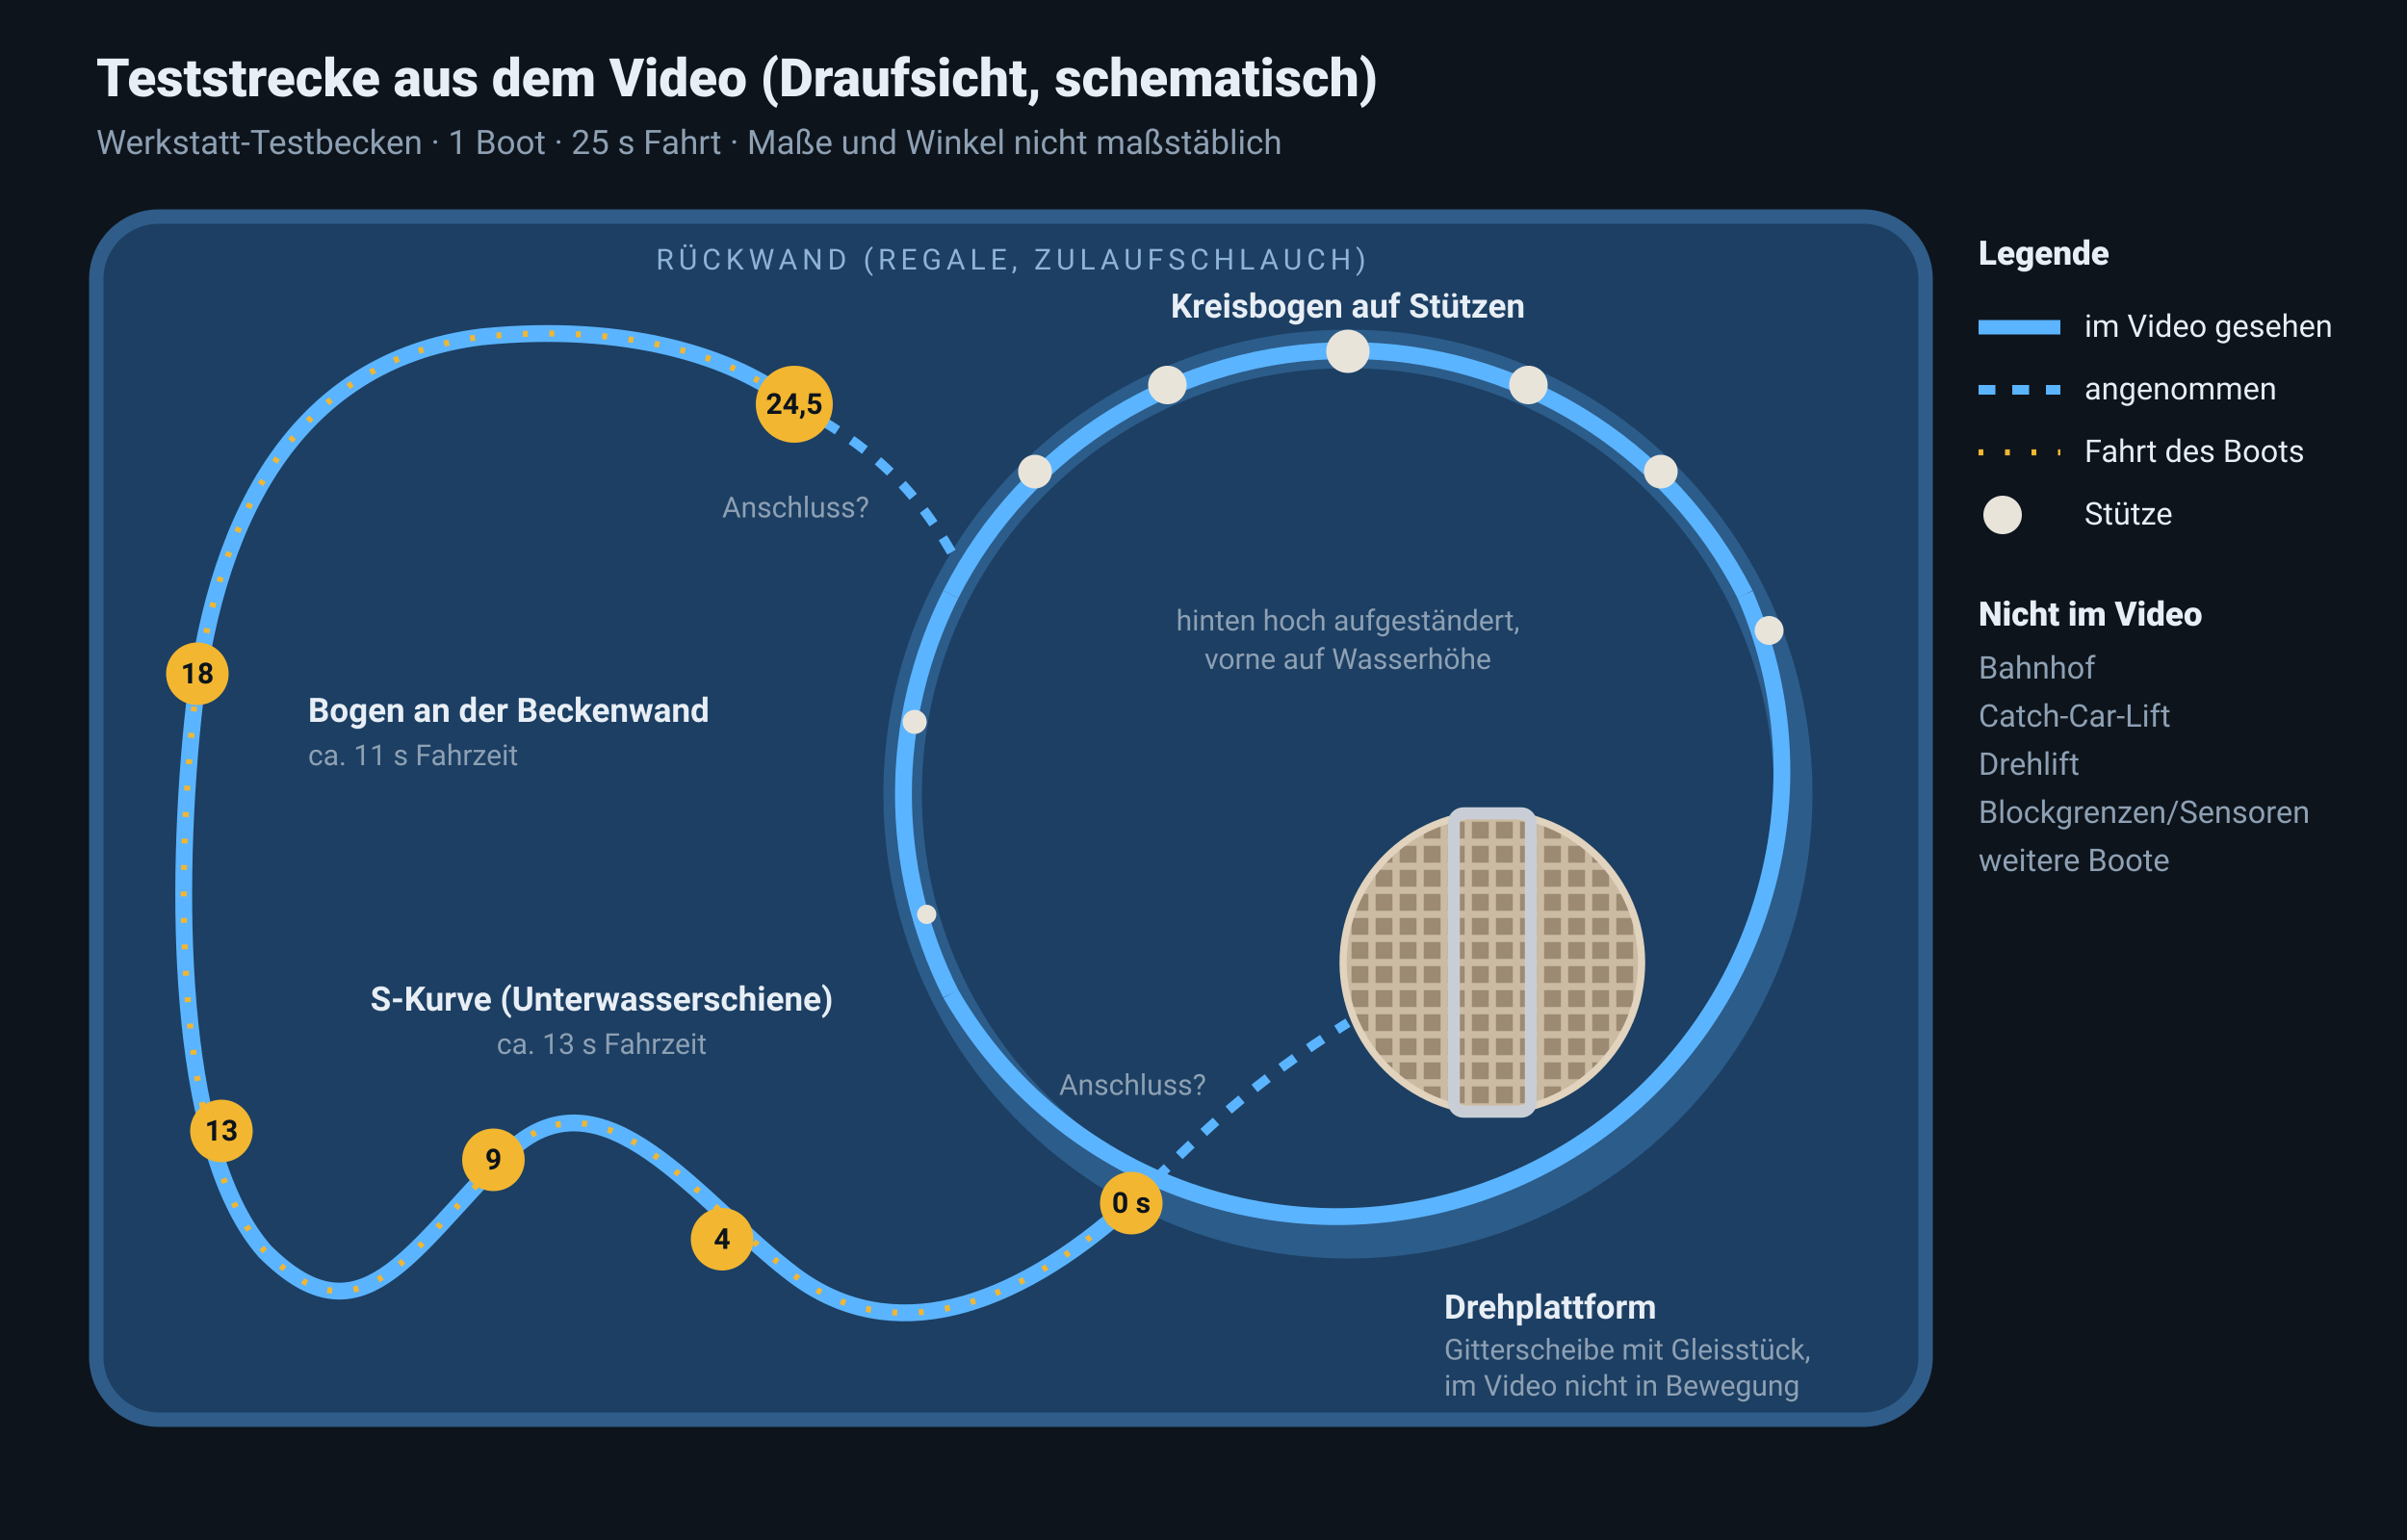
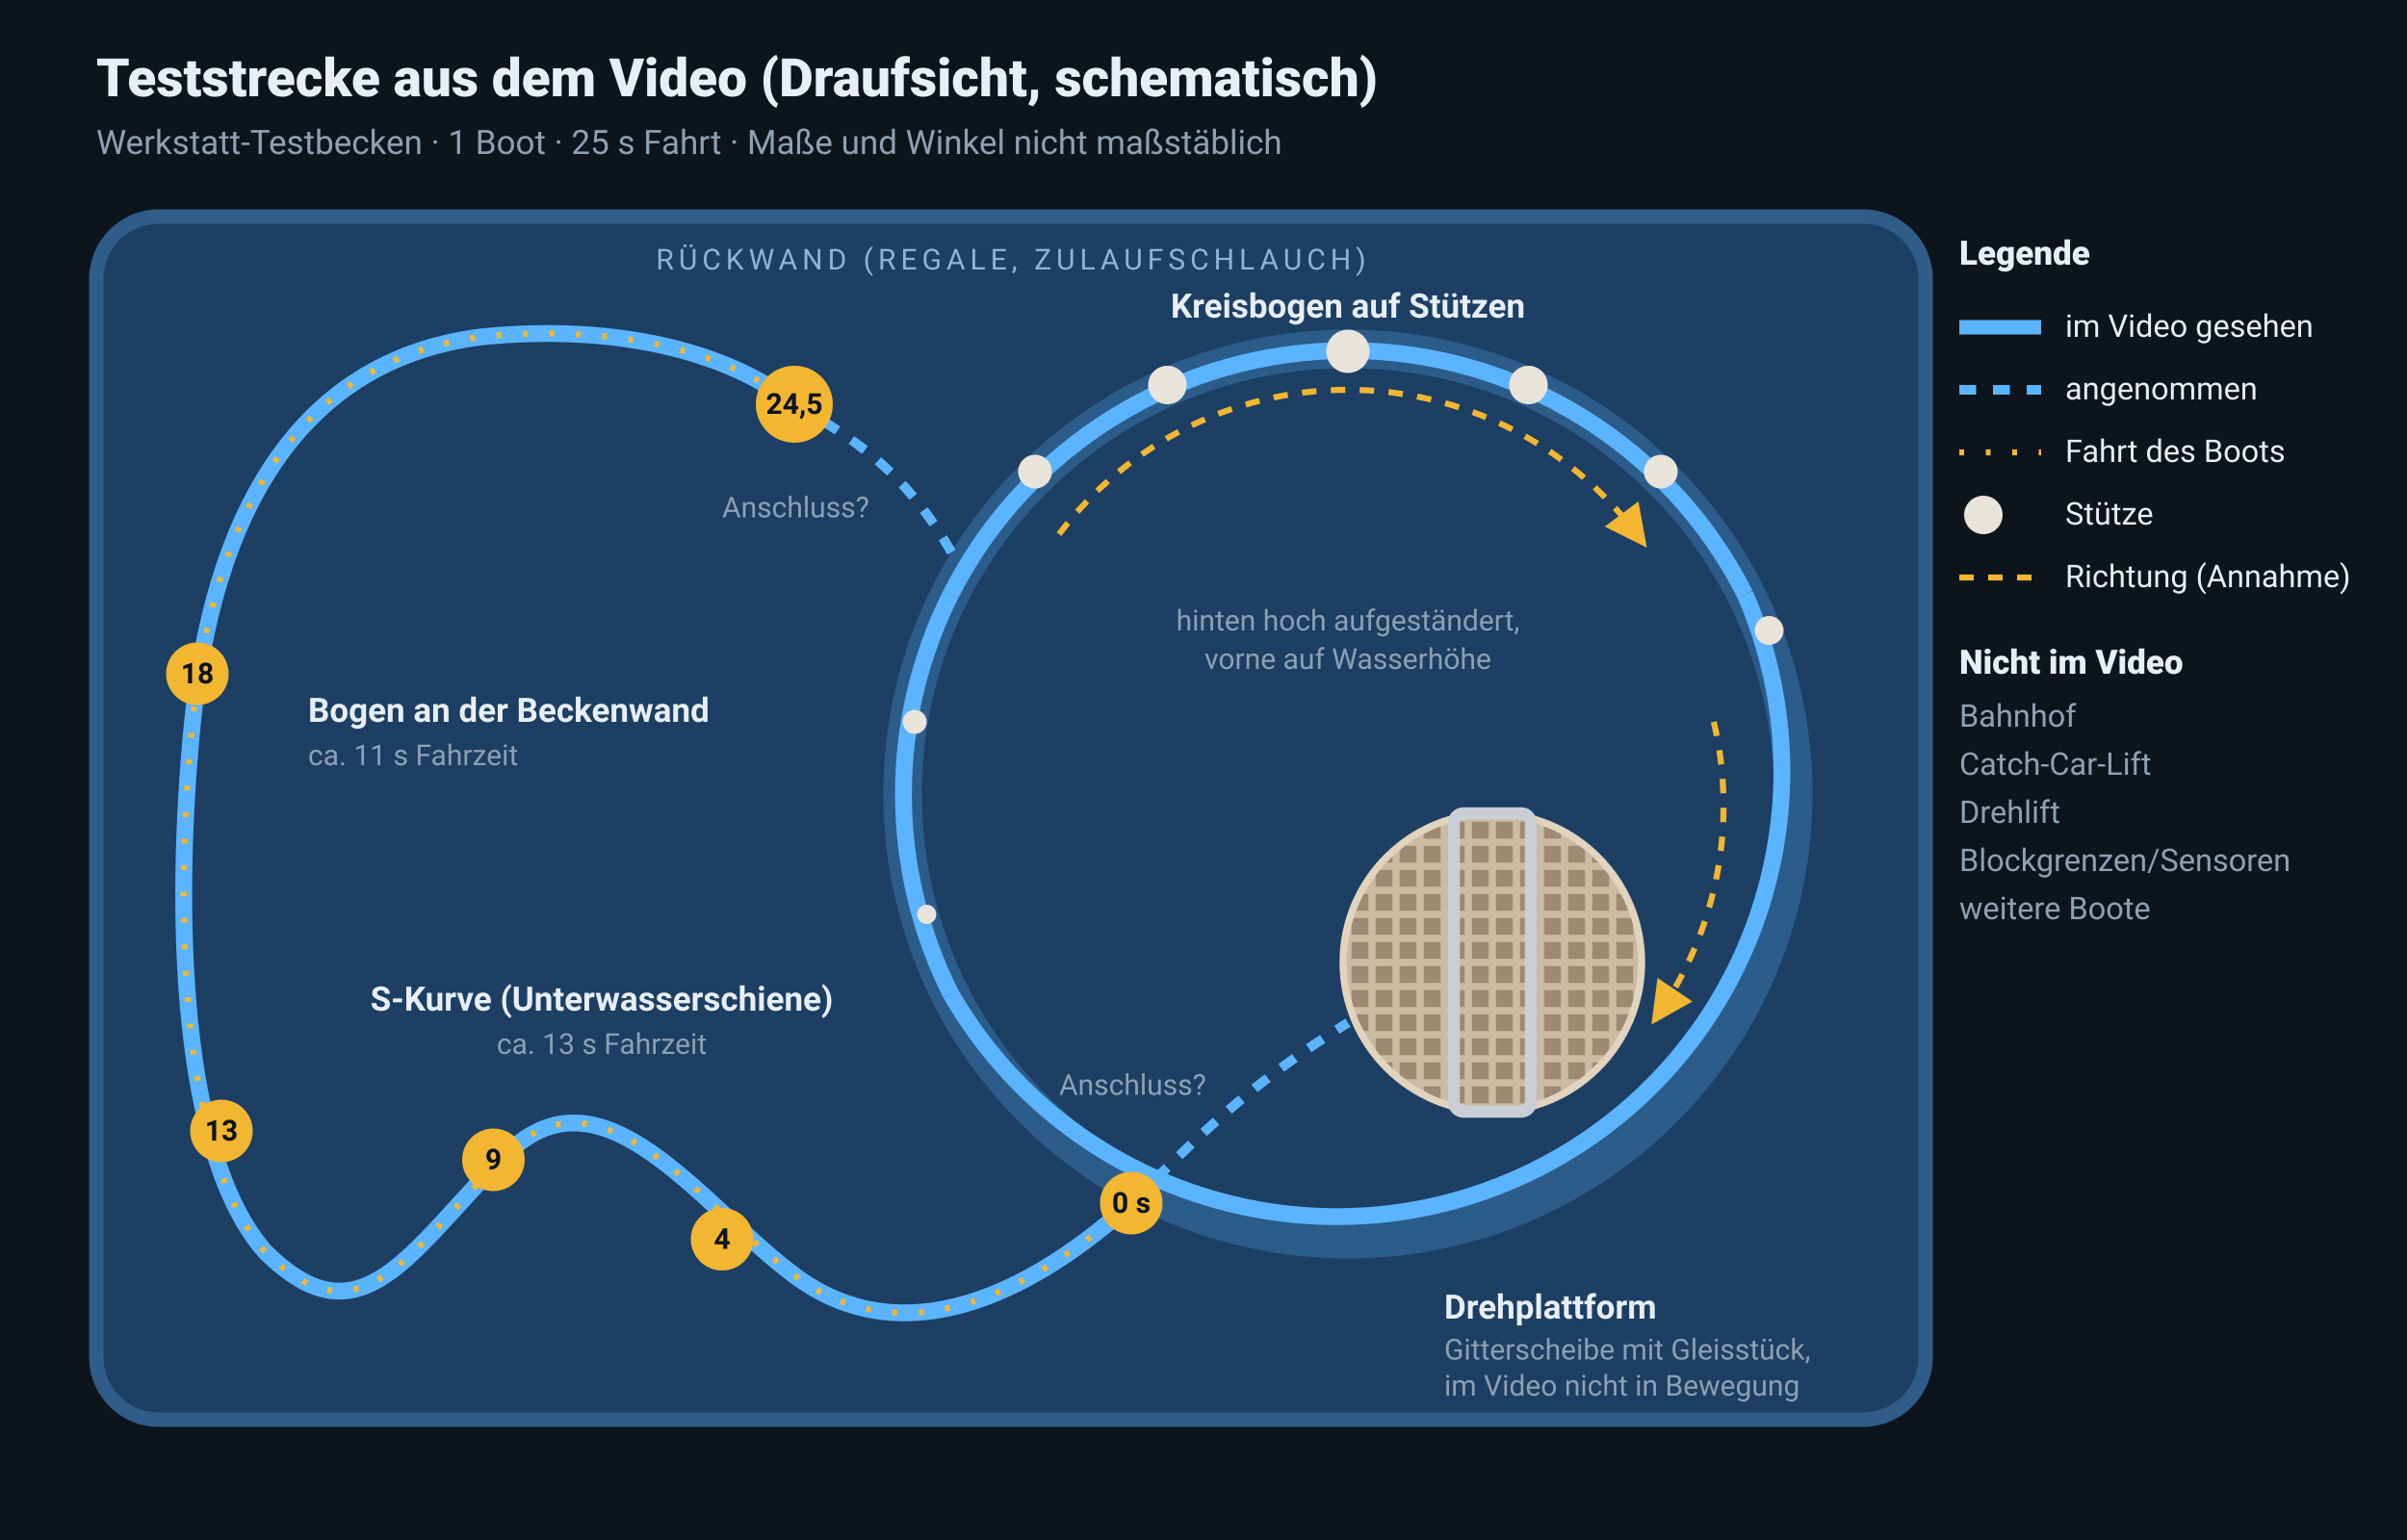
<svg xmlns="http://www.w3.org/2000/svg" viewBox="0 0 1000 640" font-family="system-ui, Segoe UI, Roboto, Arial, sans-serif">
  <defs>
    <marker id="arrow" viewBox="0 0 10 10" refX="6" refY="5" markerWidth="7" markerHeight="7" orient="auto-start-reverse">
      <path d="M0 0 L10 5 L0 10 Z" fill="#f2b630" />
    </marker>
    <pattern id="grate" width="10" height="10" patternUnits="userSpaceOnUse">
      <rect width="10" height="10" fill="#cbbba3" />
      <rect x="1.5" y="1.5" width="7" height="7" fill="#9c8a72" />
    </pattern>
  </defs>
  <rect width="1000" height="640" fill="#0d141c" />
  <text x="40" y="40" fill="#e8eef5" font-size="22" font-weight="800">Teststrecke aus dem Video (Draufsicht, schematisch)</text>
  <text x="40" y="64" fill="#8ea0b3" font-size="14">Werkstatt-Testbecken · 1 Boot · 25 s Fahrt · Maße und Winkel nicht maßstäblich</text>
  <rect x="40" y="90" width="760" height="500" rx="26" fill="#1c3f63" stroke="#2f5c88" stroke-width="6" />
  <text x="420" y="112" fill="#8fb3d6" font-size="12" text-anchor="middle" letter-spacing="2">RÜCKWAND (REGALE, ZULAUFSCHLAUCH)</text>
  <circle cx="560" cy="330" r="185" fill="none" stroke="#5bb4ff" stroke-width="16" opacity="0.25" />
  <path d="M 395 247 A 185 185 0 0 1 725 247" fill="none" stroke="#5bb4ff" stroke-width="7" />
  <path d="M 725 247 A 185 185 0 0 1 395 413" fill="none" stroke="#5bb4ff" stroke-width="7" />
  <path d="M 395 413 A 185 185 0 0 1 395 247" fill="none" stroke="#5bb4ff" stroke-width="7" />
  <g fill="#e9e4da">
    <circle cx="430" cy="196" r="7" />
    <circle cx="485" cy="160" r="8" />
    <circle cx="560" cy="146" r="9" />
    <circle cx="635" cy="160" r="8" />
    <circle cx="690" cy="196" r="7" />
    <circle cx="735" cy="262" r="6" />
    <circle cx="380" cy="300" r="5" />
    <circle cx="385" cy="380" r="4" />
+   </g>
+   <g fill="none" stroke="#f2b630" stroke-width="2.5" stroke-dasharray="6 6" marker-end="url(#arrow)">
+     <path d="M 440 222 A 150 150 0 0 1 680 222" />
+     <path d="M 712 300 A 152 152 0 0 1 690 420" />
  </g>
  <text x="560" y="132" fill="#e8eef5" font-size="14" font-weight="700" text-anchor="middle">Kreisbogen auf Stützen</text>
  <text x="560" y="262" fill="#8ea0b3" font-size="12" text-anchor="middle">hinten hoch aufgeständert,</text>
  <text x="560" y="278" fill="#8ea0b3" font-size="12" text-anchor="middle">vorne auf Wasserhöhe</text>
  <circle cx="620" cy="400" r="62" fill="url(#grate)" stroke="#e1d3bd" stroke-width="3" />
  <rect x="604" y="338" width="32" height="124" rx="4" fill="none" stroke="#c9ced6" stroke-width="5" />
  <text x="600" y="548" fill="#e8eef5" font-size="14" font-weight="700">Drehplattform</text>
  <text x="600" y="565" fill="#8ea0b3" font-size="12">Gitterscheibe mit Gleisstück,</text>
  <text x="600" y="580" fill="#8ea0b3" font-size="12">im Video nicht in Bewegung</text>
  <path id="lowtrack" d="M 470 500 C 420 545, 370 560, 330 530 S 250 440, 210 480 S 150 560, 110 520 C 75 480, 72 380, 80 300 C 88 220, 120 150, 200 140 C 260 134, 305 148, 330 168" fill="none" stroke="#5bb4ff" stroke-width="7" stroke-linecap="round" />
  <path d="M 470 500 C 420 545, 370 560, 330 530 S 250 440, 210 480 S 150 560, 110 520 C 75 480, 72 380, 80 300 C 88 220, 120 150, 200 140 C 260 134, 305 148, 330 168" fill="none" stroke="#f2b630" stroke-width="2.5" stroke-dasharray="2 9" marker-end="url(#arrow)" />
  <path d="M 470 500 C 500 470, 520 450, 560 425" fill="none" stroke="#5bb4ff" stroke-width="4" stroke-dasharray="7 7" />
  <path d="M 330 168 C 360 185, 380 200, 400 238" fill="none" stroke="#5bb4ff" stroke-width="4" stroke-dasharray="7 7" />
  <text x="440" y="455" fill="#8ea0b3" font-size="12">Anschluss?</text>
  <text x="300" y="215" fill="#8ea0b3" font-size="12">Anschluss?</text>
  <g font-size="12" font-weight="700" fill="#0d141c">
    <g transform="translate(470 500)">
      <circle r="13" fill="#f2b630" />
      <text text-anchor="middle" dy="4">0 s</text>
    </g>
    <g transform="translate(300 515)">
      <circle r="13" fill="#f2b630" />
      <text text-anchor="middle" dy="4">4</text>
    </g>
    <g transform="translate(205 482)">
      <circle r="13" fill="#f2b630" />
      <text text-anchor="middle" dy="4">9</text>
    </g>
    <g transform="translate(92 470)">
      <circle r="13" fill="#f2b630" />
      <text text-anchor="middle" dy="4">13</text>
    </g>
    <g transform="translate(82 280)">
      <circle r="13" fill="#f2b630" />
      <text text-anchor="middle" dy="4">18</text>
    </g>
    <g transform="translate(330 168)">
      <circle r="16" fill="#f2b630" />
      <text text-anchor="middle" dy="4">24,5</text>
    </g>
  </g>
  <text x="250" y="420" fill="#e8eef5" font-size="14" font-weight="700" text-anchor="middle">S-Kurve (Unterwasserschiene)</text>
  <text x="250" y="438" fill="#8ea0b3" font-size="12" text-anchor="middle">ca. 13 s Fahrzeit</text>
  <text x="128" y="300" fill="#e8eef5" font-size="14" font-weight="700">Bogen an der Beckenwand</text>
  <text x="128" y="318" fill="#8ea0b3" font-size="12">ca. 11 s Fahrzeit</text>
-   <g transform="translate(822 110)" font-size="13" fill="#e8eef5">
+   <g transform="translate(814 110)" font-size="13" fill="#e8eef5">
    <text font-weight="800" font-size="14">Legende</text>
    <line x1="0" y1="26" x2="34" y2="26" stroke="#5bb4ff" stroke-width="6" />
    <text x="44" y="30">im Video gesehen</text>
    <line x1="0" y1="52" x2="34" y2="52" stroke="#5bb4ff" stroke-width="4" stroke-dasharray="7 7" />
    <text x="44" y="56">angenommen</text>
    <line x1="0" y1="78" x2="34" y2="78" stroke="#f2b630" stroke-width="2.5" stroke-dasharray="2 9" />
    <text x="44" y="82">Fahrt des Boots</text>
    <circle cx="10" cy="104" r="8" fill="#e9e4da" />
    <text x="44" y="108">Stütze</text>
-     <text y="150" font-weight="800" font-size="14">Nicht im Video</text>
-     <text y="172" fill="#8ea0b3">Bahnhof</text>
-     <text y="192" fill="#8ea0b3">Catch-Car-Lift</text>
-     <text y="212" fill="#8ea0b3">Drehlift</text>
-     <text y="232" fill="#8ea0b3">Blockgrenzen/Sensoren</text>
-     <text y="252" fill="#8ea0b3">weitere Boote</text>
+     <line x1="0" y1="130" x2="34" y2="130" stroke="#f2b630" stroke-width="2.5" stroke-dasharray="6 6" />
+     <text x="44" y="134">Richtung (Annahme)</text>
+     <text y="170" font-weight="800" font-size="14">Nicht im Video</text>
+     <text y="192" fill="#8ea0b3">Bahnhof</text>
+     <text y="212" fill="#8ea0b3">Catch-Car-Lift</text>
+     <text y="232" fill="#8ea0b3">Drehlift</text>
+     <text y="252" fill="#8ea0b3">Blockgrenzen/Sensoren</text>
+     <text y="272" fill="#8ea0b3">weitere Boote</text>
  </g>
</svg>
